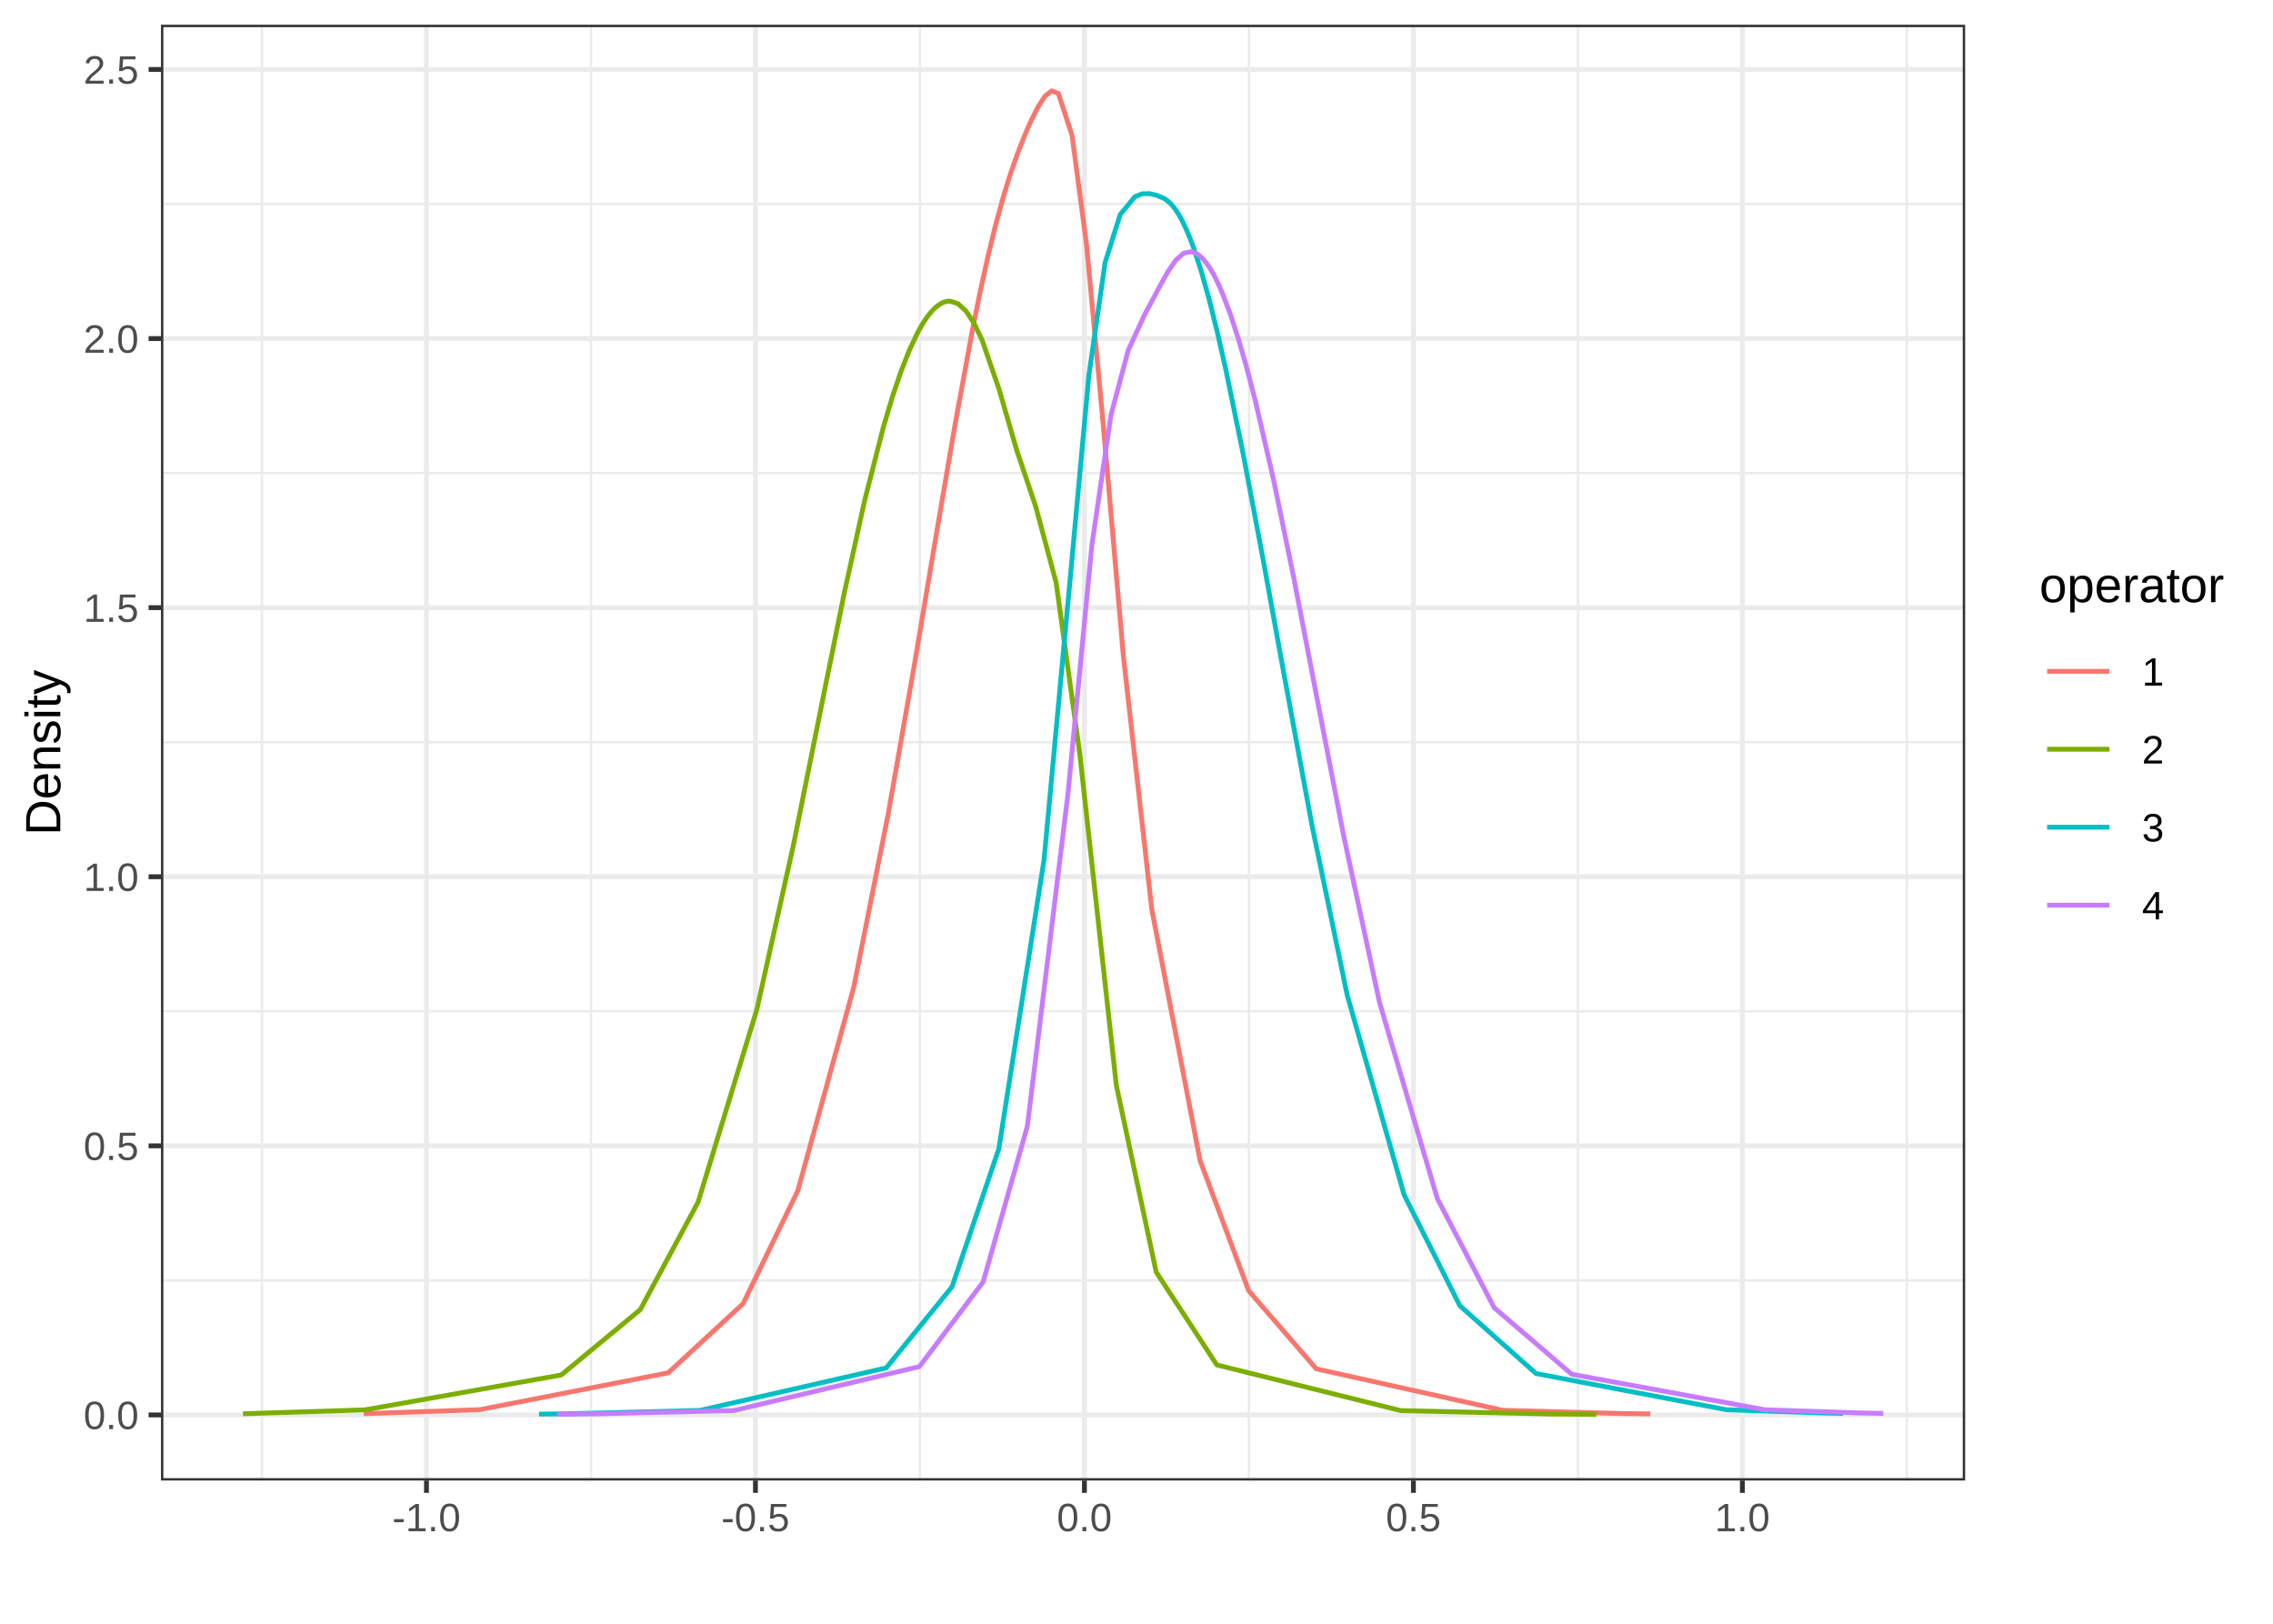
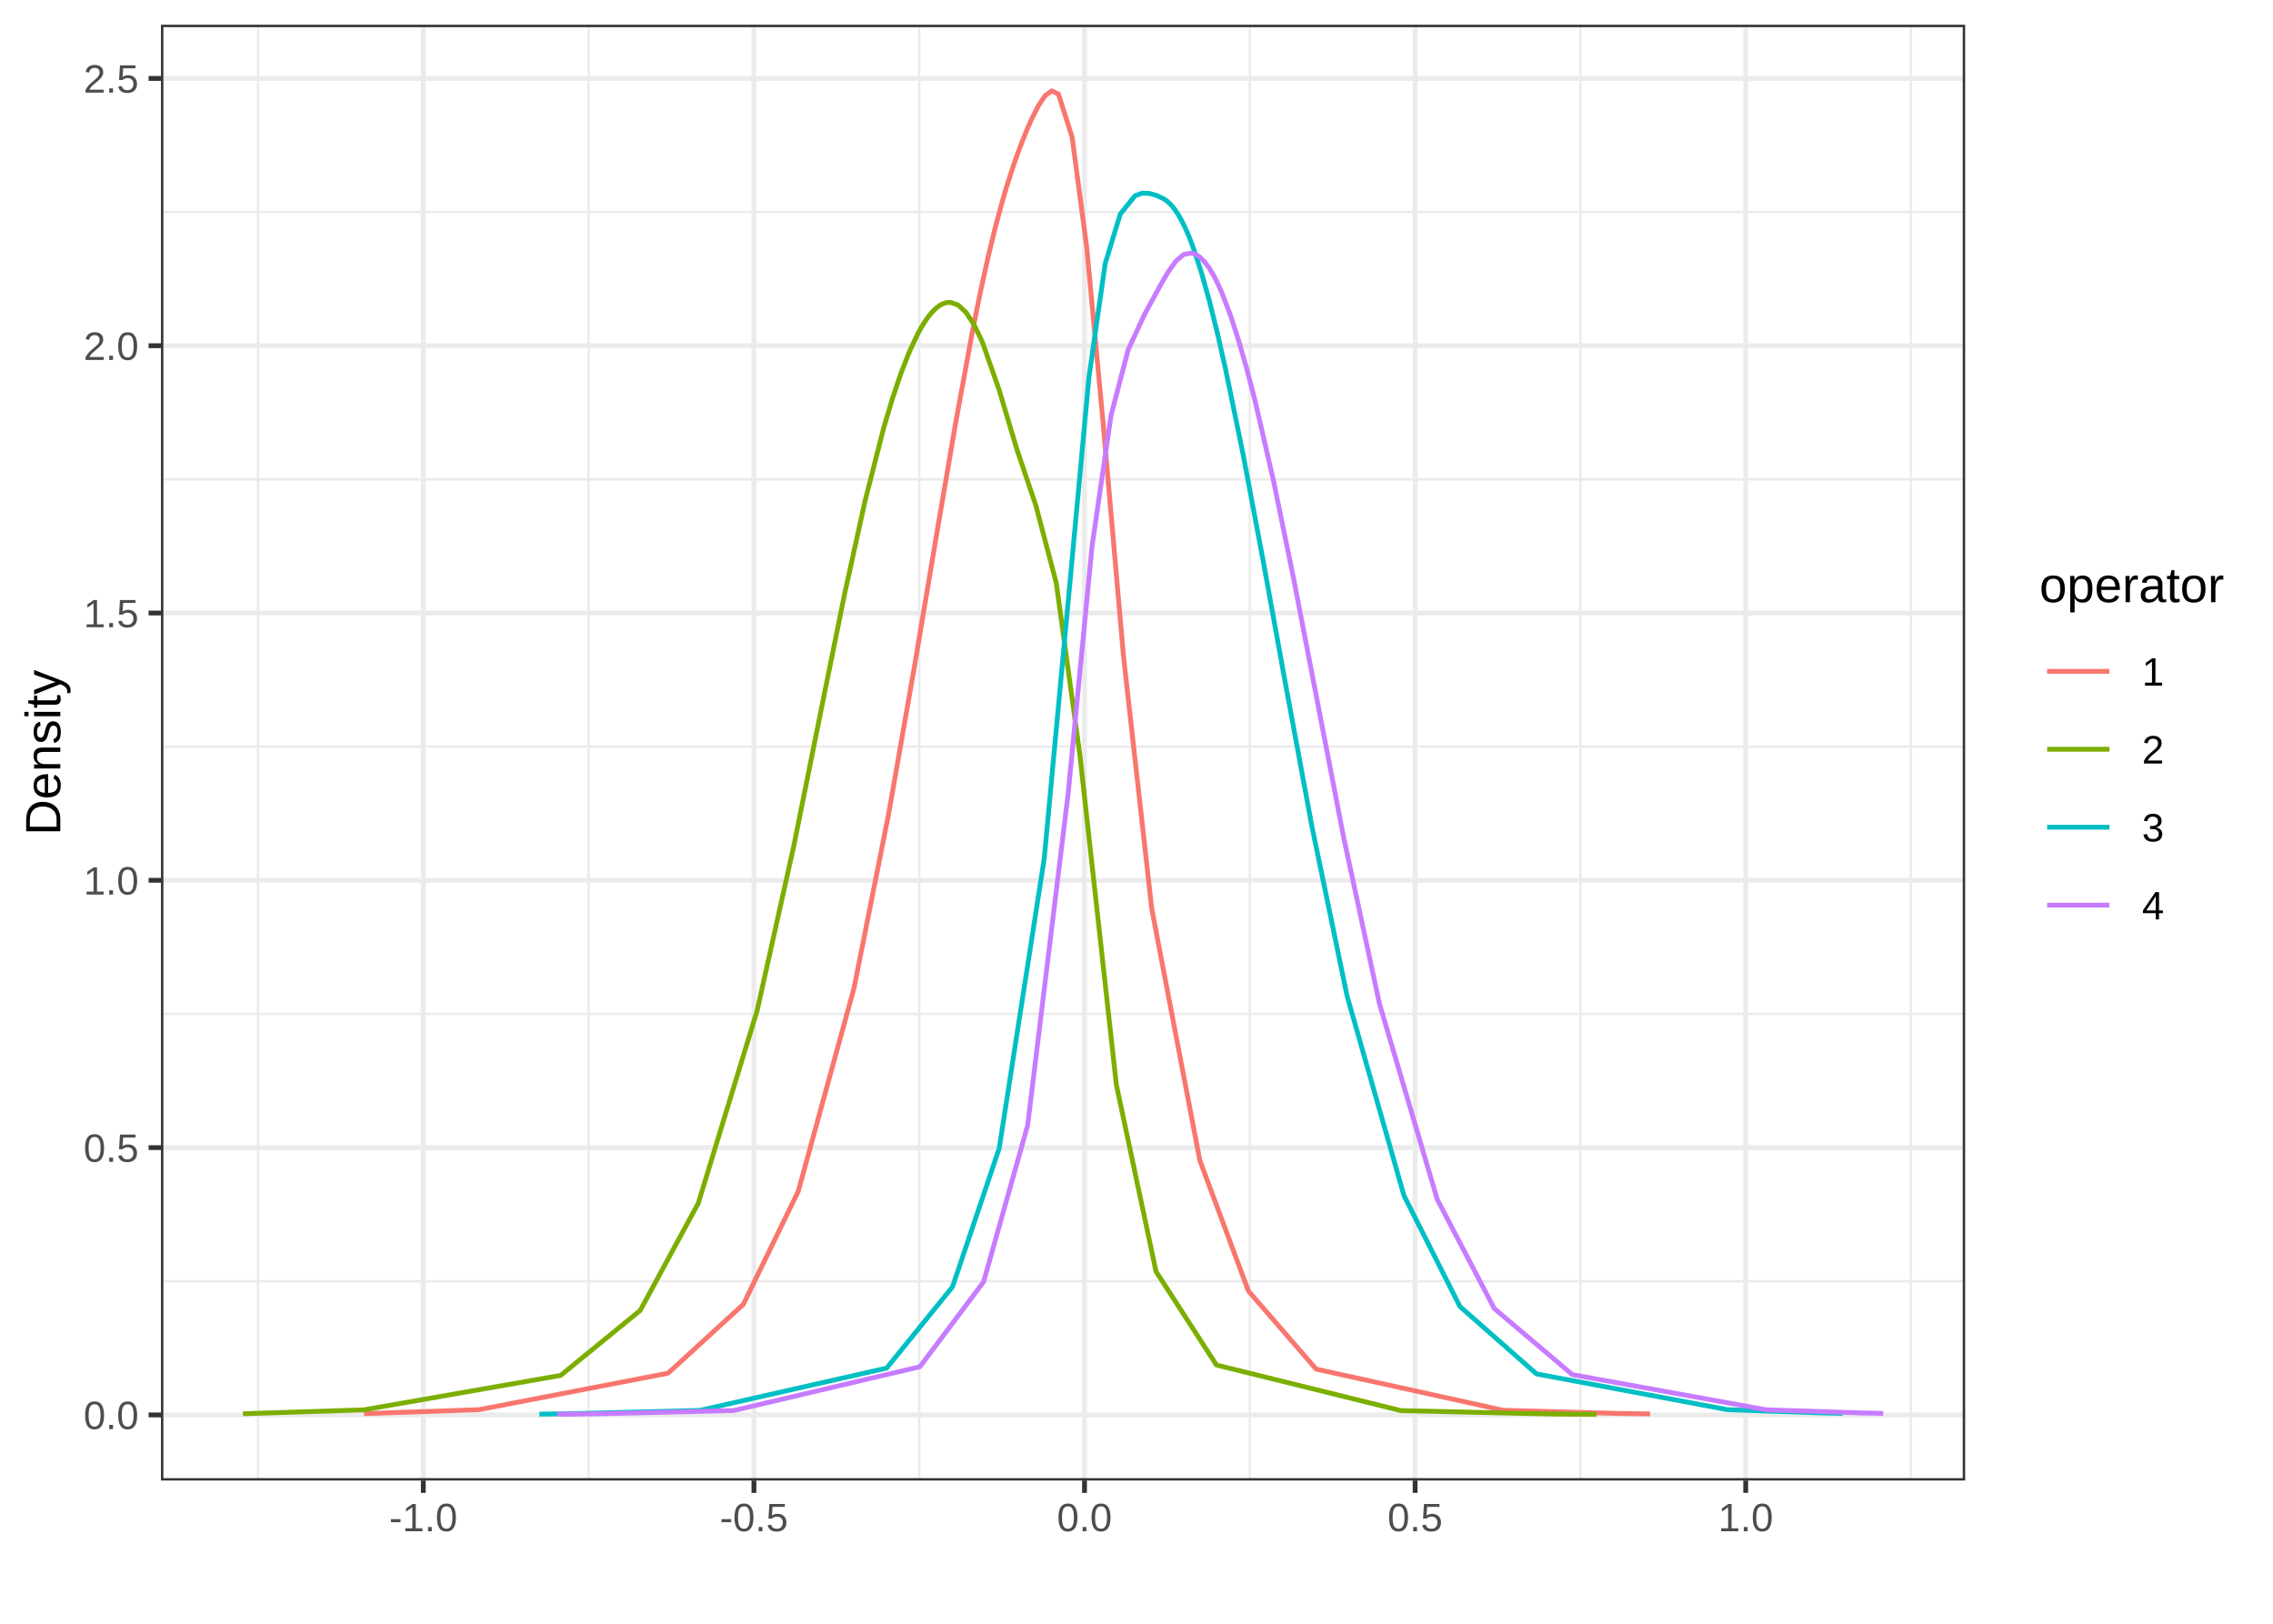
<svg xmlns="http://www.w3.org/2000/svg" class="svglite" width="504.00pt" height="360.00pt" viewBox="0 0 504.00 360.00">
  <defs>
    <style type="text/css">
    .svglite line, .svglite polyline, .svglite polygon, .svglite path, .svglite rect, .svglite circle {
      fill: none;
      stroke: #000000;
      stroke-linecap: round;
      stroke-linejoin: round;
      stroke-miterlimit: 10.00;
    }
    .svglite text {
      white-space: pre;
    }
  </style>
  </defs>
  <rect width="100%" height="100%" style="stroke: none; fill: #FFFFFF;" />
  <defs>
    <clipPath id="cpMC4wMHw1MDQuMDB8MC4wMHwzNjAuMDA=">
      <rect x="0.00" y="0.00" width="504.00" height="360.00" />
    </clipPath>
  </defs>
  <g clip-path="url(#cpMC4wMHw1MDQuMDB8MC4wMHwzNjAuMDA=)">
    <rect x="0.00" y="0.00" width="504.00" height="360.00" style="stroke-width: 1.07; stroke: #FFFFFF; fill: #FFFFFF;" />
  </g>
  <defs>
    <clipPath id="cpMzUuNjl8NDM1Ljc1fDUuNDh8MzI4LjI1">
      <rect x="35.69" y="5.48" width="400.05" height="322.77" />
    </clipPath>
  </defs>
  <g clip-path="url(#cpMzUuNjl8NDM1Ljc1fDUuNDh8MzI4LjI1)">
    <rect x="35.69" y="5.48" width="400.05" height="322.77" style="stroke-width: 1.07; stroke: none; fill: #FFFFFF;" />
-     <polyline points="35.69,283.87 435.75,283.87 " style="stroke-width: 0.53; stroke: #EBEBEB; stroke-linecap: butt;" />
-     <polyline points="35.69,224.21 435.75,224.21 " style="stroke-width: 0.53; stroke: #EBEBEB; stroke-linecap: butt;" />
-     <polyline points="35.69,164.55 435.75,164.55 " style="stroke-width: 0.53; stroke: #EBEBEB; stroke-linecap: butt;" />
-     <polyline points="35.69,104.89 435.75,104.89 " style="stroke-width: 0.53; stroke: #EBEBEB; stroke-linecap: butt;" />
-     <polyline points="35.69,45.23 435.75,45.23 " style="stroke-width: 0.53; stroke: #EBEBEB; stroke-linecap: butt;" />
-     <polyline points="58.09,328.25 58.09,5.48 " style="stroke-width: 0.53; stroke: #EBEBEB; stroke-linecap: butt;" />
-     <polyline points="131.04,328.25 131.04,5.48 " style="stroke-width: 0.53; stroke: #EBEBEB; stroke-linecap: butt;" />
-     <polyline points="203.98,328.25 203.98,5.48 " style="stroke-width: 0.53; stroke: #EBEBEB; stroke-linecap: butt;" />
-     <polyline points="276.93,328.25 276.93,5.48 " style="stroke-width: 0.53; stroke: #EBEBEB; stroke-linecap: butt;" />
-     <polyline points="349.87,328.25 349.87,5.48 " style="stroke-width: 0.53; stroke: #EBEBEB; stroke-linecap: butt;" />
-     <polyline points="422.81,328.25 422.81,5.48 " style="stroke-width: 0.53; stroke: #EBEBEB; stroke-linecap: butt;" />
+     <polyline points="35.69,284.07 435.75,284.07 " style="stroke-width: 0.53; stroke: #EBEBEB; stroke-linecap: butt;" />
+     <polyline points="35.69,224.80 435.75,224.80 " style="stroke-width: 0.53; stroke: #EBEBEB; stroke-linecap: butt;" />
+     <polyline points="35.69,165.54 435.75,165.54 " style="stroke-width: 0.53; stroke: #EBEBEB; stroke-linecap: butt;" />
+     <polyline points="35.69,106.28 435.75,106.28 " style="stroke-width: 0.53; stroke: #EBEBEB; stroke-linecap: butt;" />
+     <polyline points="35.69,47.02 435.75,47.02 " style="stroke-width: 0.53; stroke: #EBEBEB; stroke-linecap: butt;" />
+     <polyline points="57.21,328.25 57.21,5.48 " style="stroke-width: 0.53; stroke: #EBEBEB; stroke-linecap: butt;" />
+     <polyline points="130.51,328.25 130.51,5.48 " style="stroke-width: 0.53; stroke: #EBEBEB; stroke-linecap: butt;" />
+     <polyline points="203.82,328.25 203.82,5.48 " style="stroke-width: 0.53; stroke: #EBEBEB; stroke-linecap: butt;" />
+     <polyline points="277.12,328.25 277.12,5.48 " style="stroke-width: 0.53; stroke: #EBEBEB; stroke-linecap: butt;" />
+     <polyline points="350.43,328.25 350.43,5.48 " style="stroke-width: 0.53; stroke: #EBEBEB; stroke-linecap: butt;" />
+     <polyline points="423.73,328.25 423.73,5.48 " style="stroke-width: 0.53; stroke: #EBEBEB; stroke-linecap: butt;" />
    <polyline points="35.69,313.70 435.75,313.70 " style="stroke-width: 1.07; stroke: #EBEBEB; stroke-linecap: butt;" />
-     <polyline points="35.69,254.04 435.75,254.04 " style="stroke-width: 1.07; stroke: #EBEBEB; stroke-linecap: butt;" />
-     <polyline points="35.69,194.38 435.75,194.38 " style="stroke-width: 1.07; stroke: #EBEBEB; stroke-linecap: butt;" />
-     <polyline points="35.69,134.72 435.75,134.72 " style="stroke-width: 1.07; stroke: #EBEBEB; stroke-linecap: butt;" />
-     <polyline points="35.69,75.06 435.75,75.06 " style="stroke-width: 1.07; stroke: #EBEBEB; stroke-linecap: butt;" />
-     <polyline points="35.69,15.40 435.75,15.40 " style="stroke-width: 1.07; stroke: #EBEBEB; stroke-linecap: butt;" />
-     <polyline points="94.56,328.25 94.56,5.48 " style="stroke-width: 1.07; stroke: #EBEBEB; stroke-linecap: butt;" />
-     <polyline points="167.51,328.25 167.51,5.48 " style="stroke-width: 1.07; stroke: #EBEBEB; stroke-linecap: butt;" />
-     <polyline points="240.45,328.25 240.45,5.48 " style="stroke-width: 1.07; stroke: #EBEBEB; stroke-linecap: butt;" />
-     <polyline points="313.40,328.25 313.40,5.48 " style="stroke-width: 1.07; stroke: #EBEBEB; stroke-linecap: butt;" />
-     <polyline points="386.34,328.25 386.34,5.48 " style="stroke-width: 1.07; stroke: #EBEBEB; stroke-linecap: butt;" />
-     <polyline points="80.64,313.43 85.75,313.25 106.38,312.54 148.16,304.37 164.76,289.05 176.90,264.00 189.28,218.97 196.96,180.37 202.79,147.16 207.61,118.49 211.81,93.90 215.60,73.26 217.39,64.44 219.11,56.62 220.79,49.77 222.42,43.83 223.06,41.68 223.70,39.65 224.02,38.67 224.34,37.72 224.97,35.90 225.59,34.16 226.22,32.52 226.84,30.95 227.14,30.19 227.45,29.45 228.06,28.02 228.67,26.67 230.18,23.68 231.68,21.37 233.18,20.15 234.67,20.71 237.71,30.02 240.94,54.42 244.59,93.77 249.10,145.56 255.39,201.61 266.09,257.30 276.88,286.18 291.87,303.49 333.17,312.67 359.44,313.39 365.93,313.48 " style="stroke-width: 1.07; stroke: #F8766D; stroke-linecap: butt;" />
-     <polyline points="53.88,313.45 59.31,313.27 80.94,312.58 124.44,304.85 141.97,290.36 154.78,266.55 167.82,223.81 175.92,187.41 182.09,156.75 187.23,131.36 191.76,110.80 195.89,94.64 197.85,88.05 199.76,82.41 201.63,77.66 203.46,73.77 204.19,72.45 204.91,71.27 205.27,70.73 205.63,70.22 206.34,69.31 207.06,68.53 207.77,67.89 208.48,67.39 208.83,67.20 209.19,67.03 209.90,66.82 210.60,66.76 212.37,67.30 214.15,68.91 215.94,71.60 217.76,75.39 221.51,86.26 225.45,99.85 229.66,112.33 234.18,129.16 239.45,167.36 247.53,240.65 256.37,282.03 269.81,302.62 310.62,312.75 343.96,313.50 353.96,313.58 " style="stroke-width: 1.07; stroke: #7CAE00; stroke-linecap: butt;" />
-     <polyline points="119.52,313.53 126.82,313.43 155.23,312.70 196.50,303.28 211.10,285.30 221.48,254.69 231.50,190.63 237.22,129.13 241.43,83.25 245.04,58.20 248.39,47.56 251.65,43.60 253.26,42.97 254.87,42.94 256.48,43.30 258.10,43.99 258.74,44.43 259.39,44.98 259.72,45.31 260.04,45.68 260.70,46.53 261.35,47.54 262.01,48.71 262.67,50.04 263.00,50.76 263.33,51.53 264.00,53.17 264.67,54.98 266.38,60.21 268.12,66.42 269.91,73.61 271.76,81.73 275.68,100.78 280.01,123.70 284.96,150.87 290.90,182.93 298.73,220.67 311.33,264.89 323.70,289.50 340.59,304.53 382.81,312.55 403.47,313.25 408.63,313.36 " style="stroke-width: 1.07; stroke: #00BFC4; stroke-linecap: butt;" />
-     <polyline points="123.51,313.55 131.94,313.47 162.73,312.73 203.87,302.99 217.99,284.23 227.80,249.70 236.81,175.96 242.11,120.83 246.33,92.08 250.15,77.70 253.78,69.81 257.31,63.19 259.04,60.11 260.75,57.65 262.45,56.14 264.14,55.81 264.82,55.99 265.50,56.35 265.84,56.59 266.18,56.87 266.86,57.55 267.54,58.39 268.23,59.38 268.92,60.53 269.26,61.16 269.61,61.83 270.30,63.29 271.00,64.90 272.77,69.55 274.58,75.10 276.44,81.53 278.35,88.86 282.38,106.32 286.82,127.85 291.86,153.96 297.92,185.23 305.89,222.27 318.71,265.74 331.30,289.93 348.51,304.69 391.30,312.56 412.30,313.26 417.56,313.37 " style="stroke-width: 1.07; stroke: #C77CFF; stroke-linecap: butt;" />
+     <polyline points="35.69,254.44 435.75,254.44 " style="stroke-width: 1.07; stroke: #EBEBEB; stroke-linecap: butt;" />
+     <polyline points="35.69,195.17 435.75,195.17 " style="stroke-width: 1.07; stroke: #EBEBEB; stroke-linecap: butt;" />
+     <polyline points="35.69,135.91 435.75,135.91 " style="stroke-width: 1.07; stroke: #EBEBEB; stroke-linecap: butt;" />
+     <polyline points="35.69,76.65 435.75,76.65 " style="stroke-width: 1.07; stroke: #EBEBEB; stroke-linecap: butt;" />
+     <polyline points="35.69,17.39 435.75,17.39 " style="stroke-width: 1.07; stroke: #EBEBEB; stroke-linecap: butt;" />
+     <polyline points="93.86,328.25 93.86,5.48 " style="stroke-width: 1.07; stroke: #EBEBEB; stroke-linecap: butt;" />
+     <polyline points="167.17,328.25 167.17,5.48 " style="stroke-width: 1.07; stroke: #EBEBEB; stroke-linecap: butt;" />
+     <polyline points="240.47,328.25 240.47,5.48 " style="stroke-width: 1.07; stroke: #EBEBEB; stroke-linecap: butt;" />
+     <polyline points="313.78,328.25 313.78,5.48 " style="stroke-width: 1.07; stroke: #EBEBEB; stroke-linecap: butt;" />
+     <polyline points="387.08,328.25 387.08,5.48 " style="stroke-width: 1.07; stroke: #EBEBEB; stroke-linecap: butt;" />
+     <polyline points="80.73,313.43 85.80,313.24 106.21,312.54 148.13,304.45 164.82,289.19 176.99,264.15 189.36,219.08 197.04,180.45 202.86,147.20 207.67,118.52 211.87,93.93 215.65,73.32 217.43,64.52 219.16,56.71 220.83,49.86 222.46,43.90 223.10,41.73 223.74,39.68 224.06,38.69 224.38,37.73 225.01,35.87 225.63,34.11 226.25,32.44 226.87,30.85 227.18,30.08 227.48,29.32 228.09,27.87 228.70,26.50 230.21,23.50 231.71,21.25 233.20,20.15 234.69,20.86 237.72,30.39 240.95,54.72 244.60,93.80 249.10,145.32 255.37,201.41 266.04,257.27 276.81,286.22 291.82,303.54 333.28,312.67 359.42,313.39 365.87,313.48 " style="stroke-width: 1.07; stroke: #F8766D; stroke-linecap: butt;" />
+     <polyline points="53.88,313.44 59.27,313.27 80.65,312.58 124.32,304.94 141.96,290.53 154.83,266.77 167.89,224.03 176.00,187.61 182.16,156.95 187.30,131.58 191.82,111.02 195.95,94.85 197.91,88.27 199.82,82.62 201.69,77.86 203.52,73.97 204.25,72.65 204.97,71.47 205.33,70.93 205.68,70.43 206.40,69.52 207.11,68.75 207.82,68.12 208.53,67.63 208.89,67.44 209.24,67.28 209.95,67.08 210.65,67.03 212.42,67.61 214.20,69.26 215.99,72.00 217.81,75.80 221.55,86.48 225.50,99.70 229.69,112.09 234.20,129.20 239.47,167.60 247.54,240.54 256.33,281.91 269.73,302.64 310.65,312.75 343.97,313.50 353.98,313.58 " style="stroke-width: 1.07; stroke: #7CAE00; stroke-linecap: butt;" />
+     <polyline points="119.59,313.53 126.85,313.43 155.18,312.70 196.60,303.32 211.20,285.31 221.56,254.60 231.54,190.38 237.24,129.18 241.46,83.61 245.06,58.42 248.41,47.46 251.66,43.41 253.26,42.83 254.87,42.89 256.48,43.34 258.09,44.11 258.74,44.57 259.39,45.14 259.71,45.48 260.04,45.86 260.69,46.72 261.34,47.73 262.00,48.90 262.66,50.23 262.99,50.95 263.33,51.71 263.99,53.35 264.66,55.15 266.37,60.35 268.11,66.54 269.90,73.70 271.74,81.81 275.66,100.85 279.98,123.78 284.92,150.97 290.86,183.05 298.69,220.81 311.30,265.06 323.70,289.65 340.69,304.61 383.05,312.54 403.48,313.24 408.60,313.35 " style="stroke-width: 1.07; stroke: #00BFC4; stroke-linecap: butt;" />
+     <polyline points="123.55,313.55 131.97,313.47 162.71,312.73 203.97,303.02 218.09,284.21 227.86,249.51 236.84,175.99 242.14,121.15 246.35,92.12 250.16,77.53 253.79,69.68 257.30,63.25 259.03,60.28 260.74,57.90 262.44,56.43 264.13,56.09 264.81,56.27 265.49,56.61 265.83,56.84 266.17,57.12 266.85,57.79 267.53,58.61 268.22,59.59 268.90,60.73 269.25,61.36 269.60,62.02 270.29,63.47 270.99,65.07 272.76,69.70 274.56,75.24 276.42,81.67 278.32,88.99 282.35,106.46 286.78,128.01 291.83,154.12 297.88,185.39 305.85,222.45 318.69,265.93 331.32,290.10 348.64,304.77 391.58,312.56 412.34,313.25 417.56,313.36 " style="stroke-width: 1.07; stroke: #C77CFF; stroke-linecap: butt;" />
    <rect x="35.69" y="5.48" width="400.05" height="322.77" style="stroke-width: 1.07; stroke: #333333;" />
  </g>
  <g clip-path="url(#cpMC4wMHw1MDQuMDB8MC4wMHwzNjAuMDA=)">
    <text x="30.76" y="316.85" text-anchor="end" style="font-size: 8.80px;fill: #4D4D4D; font-family: &quot;Arial&quot;;" textLength="12.23px" lengthAdjust="spacingAndGlyphs">0.0</text>
-     <text x="30.76" y="257.19" text-anchor="end" style="font-size: 8.80px;fill: #4D4D4D; font-family: &quot;Arial&quot;;" textLength="12.23px" lengthAdjust="spacingAndGlyphs">0.5</text>
-     <text x="30.76" y="197.53" text-anchor="end" style="font-size: 8.80px;fill: #4D4D4D; font-family: &quot;Arial&quot;;" textLength="12.23px" lengthAdjust="spacingAndGlyphs">1.0</text>
-     <text x="30.76" y="137.87" text-anchor="end" style="font-size: 8.80px;fill: #4D4D4D; font-family: &quot;Arial&quot;;" textLength="12.23px" lengthAdjust="spacingAndGlyphs">1.5</text>
-     <text x="30.76" y="78.21" text-anchor="end" style="font-size: 8.80px;fill: #4D4D4D; font-family: &quot;Arial&quot;;" textLength="12.23px" lengthAdjust="spacingAndGlyphs">2.0</text>
-     <text x="30.76" y="18.55" text-anchor="end" style="font-size: 8.80px;fill: #4D4D4D; font-family: &quot;Arial&quot;;" textLength="12.23px" lengthAdjust="spacingAndGlyphs">2.5</text>
+     <text x="30.76" y="257.59" text-anchor="end" style="font-size: 8.80px;fill: #4D4D4D; font-family: &quot;Arial&quot;;" textLength="12.23px" lengthAdjust="spacingAndGlyphs">0.5</text>
+     <text x="30.76" y="198.33" text-anchor="end" style="font-size: 8.80px;fill: #4D4D4D; font-family: &quot;Arial&quot;;" textLength="12.23px" lengthAdjust="spacingAndGlyphs">1.0</text>
+     <text x="30.76" y="139.07" text-anchor="end" style="font-size: 8.80px;fill: #4D4D4D; font-family: &quot;Arial&quot;;" textLength="12.23px" lengthAdjust="spacingAndGlyphs">1.5</text>
+     <text x="30.76" y="79.80" text-anchor="end" style="font-size: 8.80px;fill: #4D4D4D; font-family: &quot;Arial&quot;;" textLength="12.23px" lengthAdjust="spacingAndGlyphs">2.0</text>
+     <text x="30.76" y="20.54" text-anchor="end" style="font-size: 8.80px;fill: #4D4D4D; font-family: &quot;Arial&quot;;" textLength="12.23px" lengthAdjust="spacingAndGlyphs">2.5</text>
    <polyline points="32.95,313.70 35.69,313.70 " style="stroke-width: 1.07; stroke: #333333; stroke-linecap: butt;" />
-     <polyline points="32.95,254.04 35.69,254.04 " style="stroke-width: 1.07; stroke: #333333; stroke-linecap: butt;" />
-     <polyline points="32.95,194.38 35.69,194.38 " style="stroke-width: 1.07; stroke: #333333; stroke-linecap: butt;" />
-     <polyline points="32.95,134.72 35.69,134.72 " style="stroke-width: 1.07; stroke: #333333; stroke-linecap: butt;" />
-     <polyline points="32.95,75.06 35.69,75.06 " style="stroke-width: 1.07; stroke: #333333; stroke-linecap: butt;" />
-     <polyline points="32.95,15.40 35.69,15.40 " style="stroke-width: 1.07; stroke: #333333; stroke-linecap: butt;" />
-     <polyline points="94.56,330.99 94.56,328.25 " style="stroke-width: 1.07; stroke: #333333; stroke-linecap: butt;" />
-     <polyline points="167.51,330.99 167.51,328.25 " style="stroke-width: 1.07; stroke: #333333; stroke-linecap: butt;" />
-     <polyline points="240.45,330.99 240.45,328.25 " style="stroke-width: 1.07; stroke: #333333; stroke-linecap: butt;" />
-     <polyline points="313.40,330.99 313.40,328.25 " style="stroke-width: 1.07; stroke: #333333; stroke-linecap: butt;" />
-     <polyline points="386.34,330.99 386.34,328.25 " style="stroke-width: 1.07; stroke: #333333; stroke-linecap: butt;" />
-     <text x="94.56" y="339.49" text-anchor="middle" style="font-size: 8.80px;fill: #4D4D4D; font-family: &quot;Arial&quot;;" textLength="15.16px" lengthAdjust="spacingAndGlyphs">-1.0</text>
-     <text x="167.51" y="339.49" text-anchor="middle" style="font-size: 8.80px;fill: #4D4D4D; font-family: &quot;Arial&quot;;" textLength="15.16px" lengthAdjust="spacingAndGlyphs">-0.5</text>
-     <text x="240.45" y="339.49" text-anchor="middle" style="font-size: 8.80px;fill: #4D4D4D; font-family: &quot;Arial&quot;;" textLength="12.23px" lengthAdjust="spacingAndGlyphs">0.0</text>
-     <text x="313.40" y="339.49" text-anchor="middle" style="font-size: 8.80px;fill: #4D4D4D; font-family: &quot;Arial&quot;;" textLength="12.23px" lengthAdjust="spacingAndGlyphs">0.5</text>
-     <text x="386.34" y="339.49" text-anchor="middle" style="font-size: 8.80px;fill: #4D4D4D; font-family: &quot;Arial&quot;;" textLength="12.23px" lengthAdjust="spacingAndGlyphs">1.0</text>
+     <polyline points="32.95,254.44 35.69,254.44 " style="stroke-width: 1.07; stroke: #333333; stroke-linecap: butt;" />
+     <polyline points="32.95,195.17 35.69,195.17 " style="stroke-width: 1.07; stroke: #333333; stroke-linecap: butt;" />
+     <polyline points="32.95,135.91 35.69,135.91 " style="stroke-width: 1.07; stroke: #333333; stroke-linecap: butt;" />
+     <polyline points="32.95,76.65 35.69,76.65 " style="stroke-width: 1.07; stroke: #333333; stroke-linecap: butt;" />
+     <polyline points="32.95,17.39 35.69,17.39 " style="stroke-width: 1.07; stroke: #333333; stroke-linecap: butt;" />
+     <polyline points="93.86,330.99 93.86,328.25 " style="stroke-width: 1.07; stroke: #333333; stroke-linecap: butt;" />
+     <polyline points="167.17,330.99 167.17,328.25 " style="stroke-width: 1.07; stroke: #333333; stroke-linecap: butt;" />
+     <polyline points="240.47,330.99 240.47,328.25 " style="stroke-width: 1.07; stroke: #333333; stroke-linecap: butt;" />
+     <polyline points="313.78,330.99 313.78,328.25 " style="stroke-width: 1.07; stroke: #333333; stroke-linecap: butt;" />
+     <polyline points="387.08,330.99 387.08,328.25 " style="stroke-width: 1.07; stroke: #333333; stroke-linecap: butt;" />
+     <text x="93.86" y="339.49" text-anchor="middle" style="font-size: 8.80px;fill: #4D4D4D; font-family: &quot;Arial&quot;;" textLength="15.16px" lengthAdjust="spacingAndGlyphs">-1.0</text>
+     <text x="167.17" y="339.49" text-anchor="middle" style="font-size: 8.80px;fill: #4D4D4D; font-family: &quot;Arial&quot;;" textLength="15.16px" lengthAdjust="spacingAndGlyphs">-0.5</text>
+     <text x="240.47" y="339.49" text-anchor="middle" style="font-size: 8.80px;fill: #4D4D4D; font-family: &quot;Arial&quot;;" textLength="12.23px" lengthAdjust="spacingAndGlyphs">0.0</text>
+     <text x="313.78" y="339.49" text-anchor="middle" style="font-size: 8.80px;fill: #4D4D4D; font-family: &quot;Arial&quot;;" textLength="12.23px" lengthAdjust="spacingAndGlyphs">0.5</text>
+     <text x="387.08" y="339.49" text-anchor="middle" style="font-size: 8.80px;fill: #4D4D4D; font-family: &quot;Arial&quot;;" textLength="12.23px" lengthAdjust="spacingAndGlyphs">1.0</text>
    <text transform="translate(13.37,166.87) rotate(-90)" text-anchor="middle" style="font-size: 11.00px; font-family: &quot;Arial&quot;;" textLength="36.68px" lengthAdjust="spacingAndGlyphs">Density</text>
    <rect x="446.71" y="118.93" width="51.81" height="95.88" style="stroke-width: 1.07; stroke: none; fill: #FFFFFF;" />
    <text x="452.19" y="133.51" style="font-size: 11.00px; font-family: &quot;Arial&quot;;" textLength="40.98px" lengthAdjust="spacingAndGlyphs">operator</text>
    <rect x="452.19" y="140.20" width="17.28" height="17.28" style="stroke-width: 1.07; stroke: none; fill: #FFFFFF;" />
    <line x1="453.92" y1="148.84" x2="467.74" y2="148.84" style="stroke-width: 1.07; stroke: #F8766D; stroke-linecap: butt;" />
    <rect x="452.19" y="157.48" width="17.28" height="17.28" style="stroke-width: 1.07; stroke: none; fill: #FFFFFF;" />
    <line x1="453.92" y1="166.12" x2="467.74" y2="166.12" style="stroke-width: 1.07; stroke: #7CAE00; stroke-linecap: butt;" />
    <rect x="452.19" y="174.76" width="17.28" height="17.28" style="stroke-width: 1.07; stroke: none; fill: #FFFFFF;" />
    <line x1="453.92" y1="183.40" x2="467.74" y2="183.40" style="stroke-width: 1.07; stroke: #00BFC4; stroke-linecap: butt;" />
    <rect x="452.19" y="192.04" width="17.28" height="17.28" style="stroke-width: 1.07; stroke: none; fill: #FFFFFF;" />
    <line x1="453.92" y1="200.68" x2="467.74" y2="200.68" style="stroke-width: 1.07; stroke: #C77CFF; stroke-linecap: butt;" />
    <text x="474.95" y="152.00" style="font-size: 8.80px; font-family: &quot;Arial&quot;;" textLength="4.90px" lengthAdjust="spacingAndGlyphs">1</text>
    <text x="474.95" y="169.28" style="font-size: 8.80px; font-family: &quot;Arial&quot;;" textLength="4.90px" lengthAdjust="spacingAndGlyphs">2</text>
    <text x="474.95" y="186.56" style="font-size: 8.80px; font-family: &quot;Arial&quot;;" textLength="4.90px" lengthAdjust="spacingAndGlyphs">3</text>
    <text x="474.95" y="203.84" style="font-size: 8.80px; font-family: &quot;Arial&quot;;" textLength="4.90px" lengthAdjust="spacingAndGlyphs">4</text>
  </g>
</svg>
